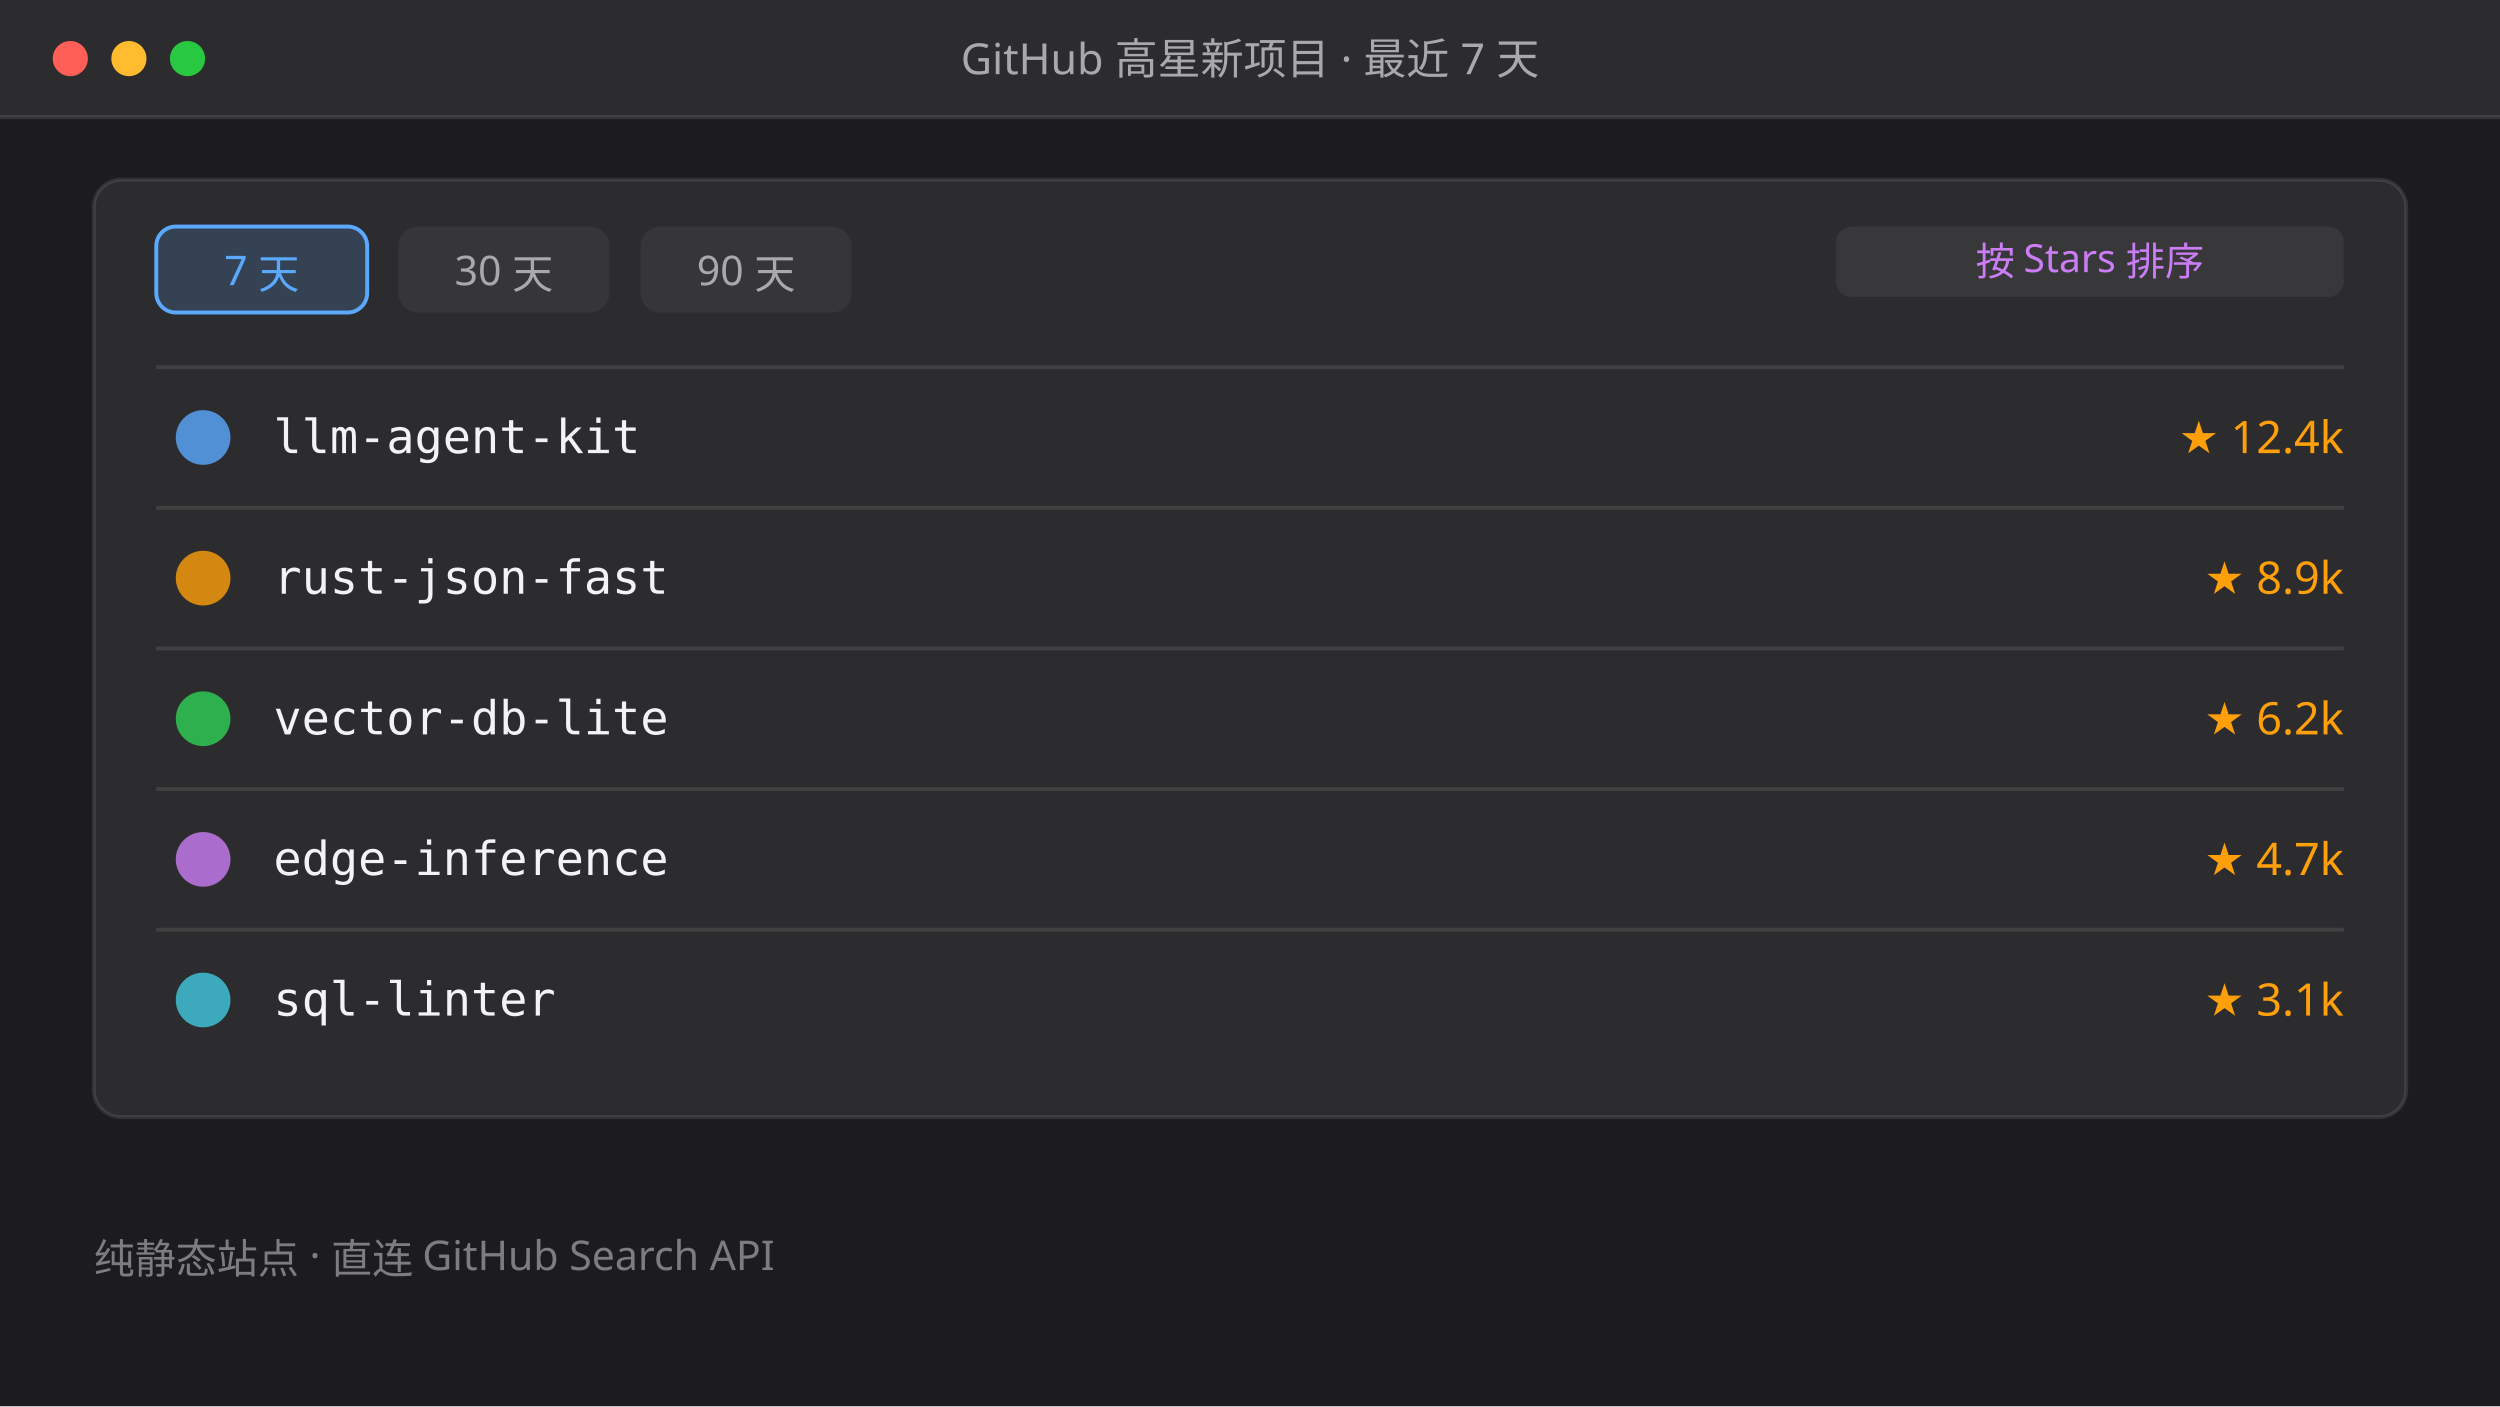
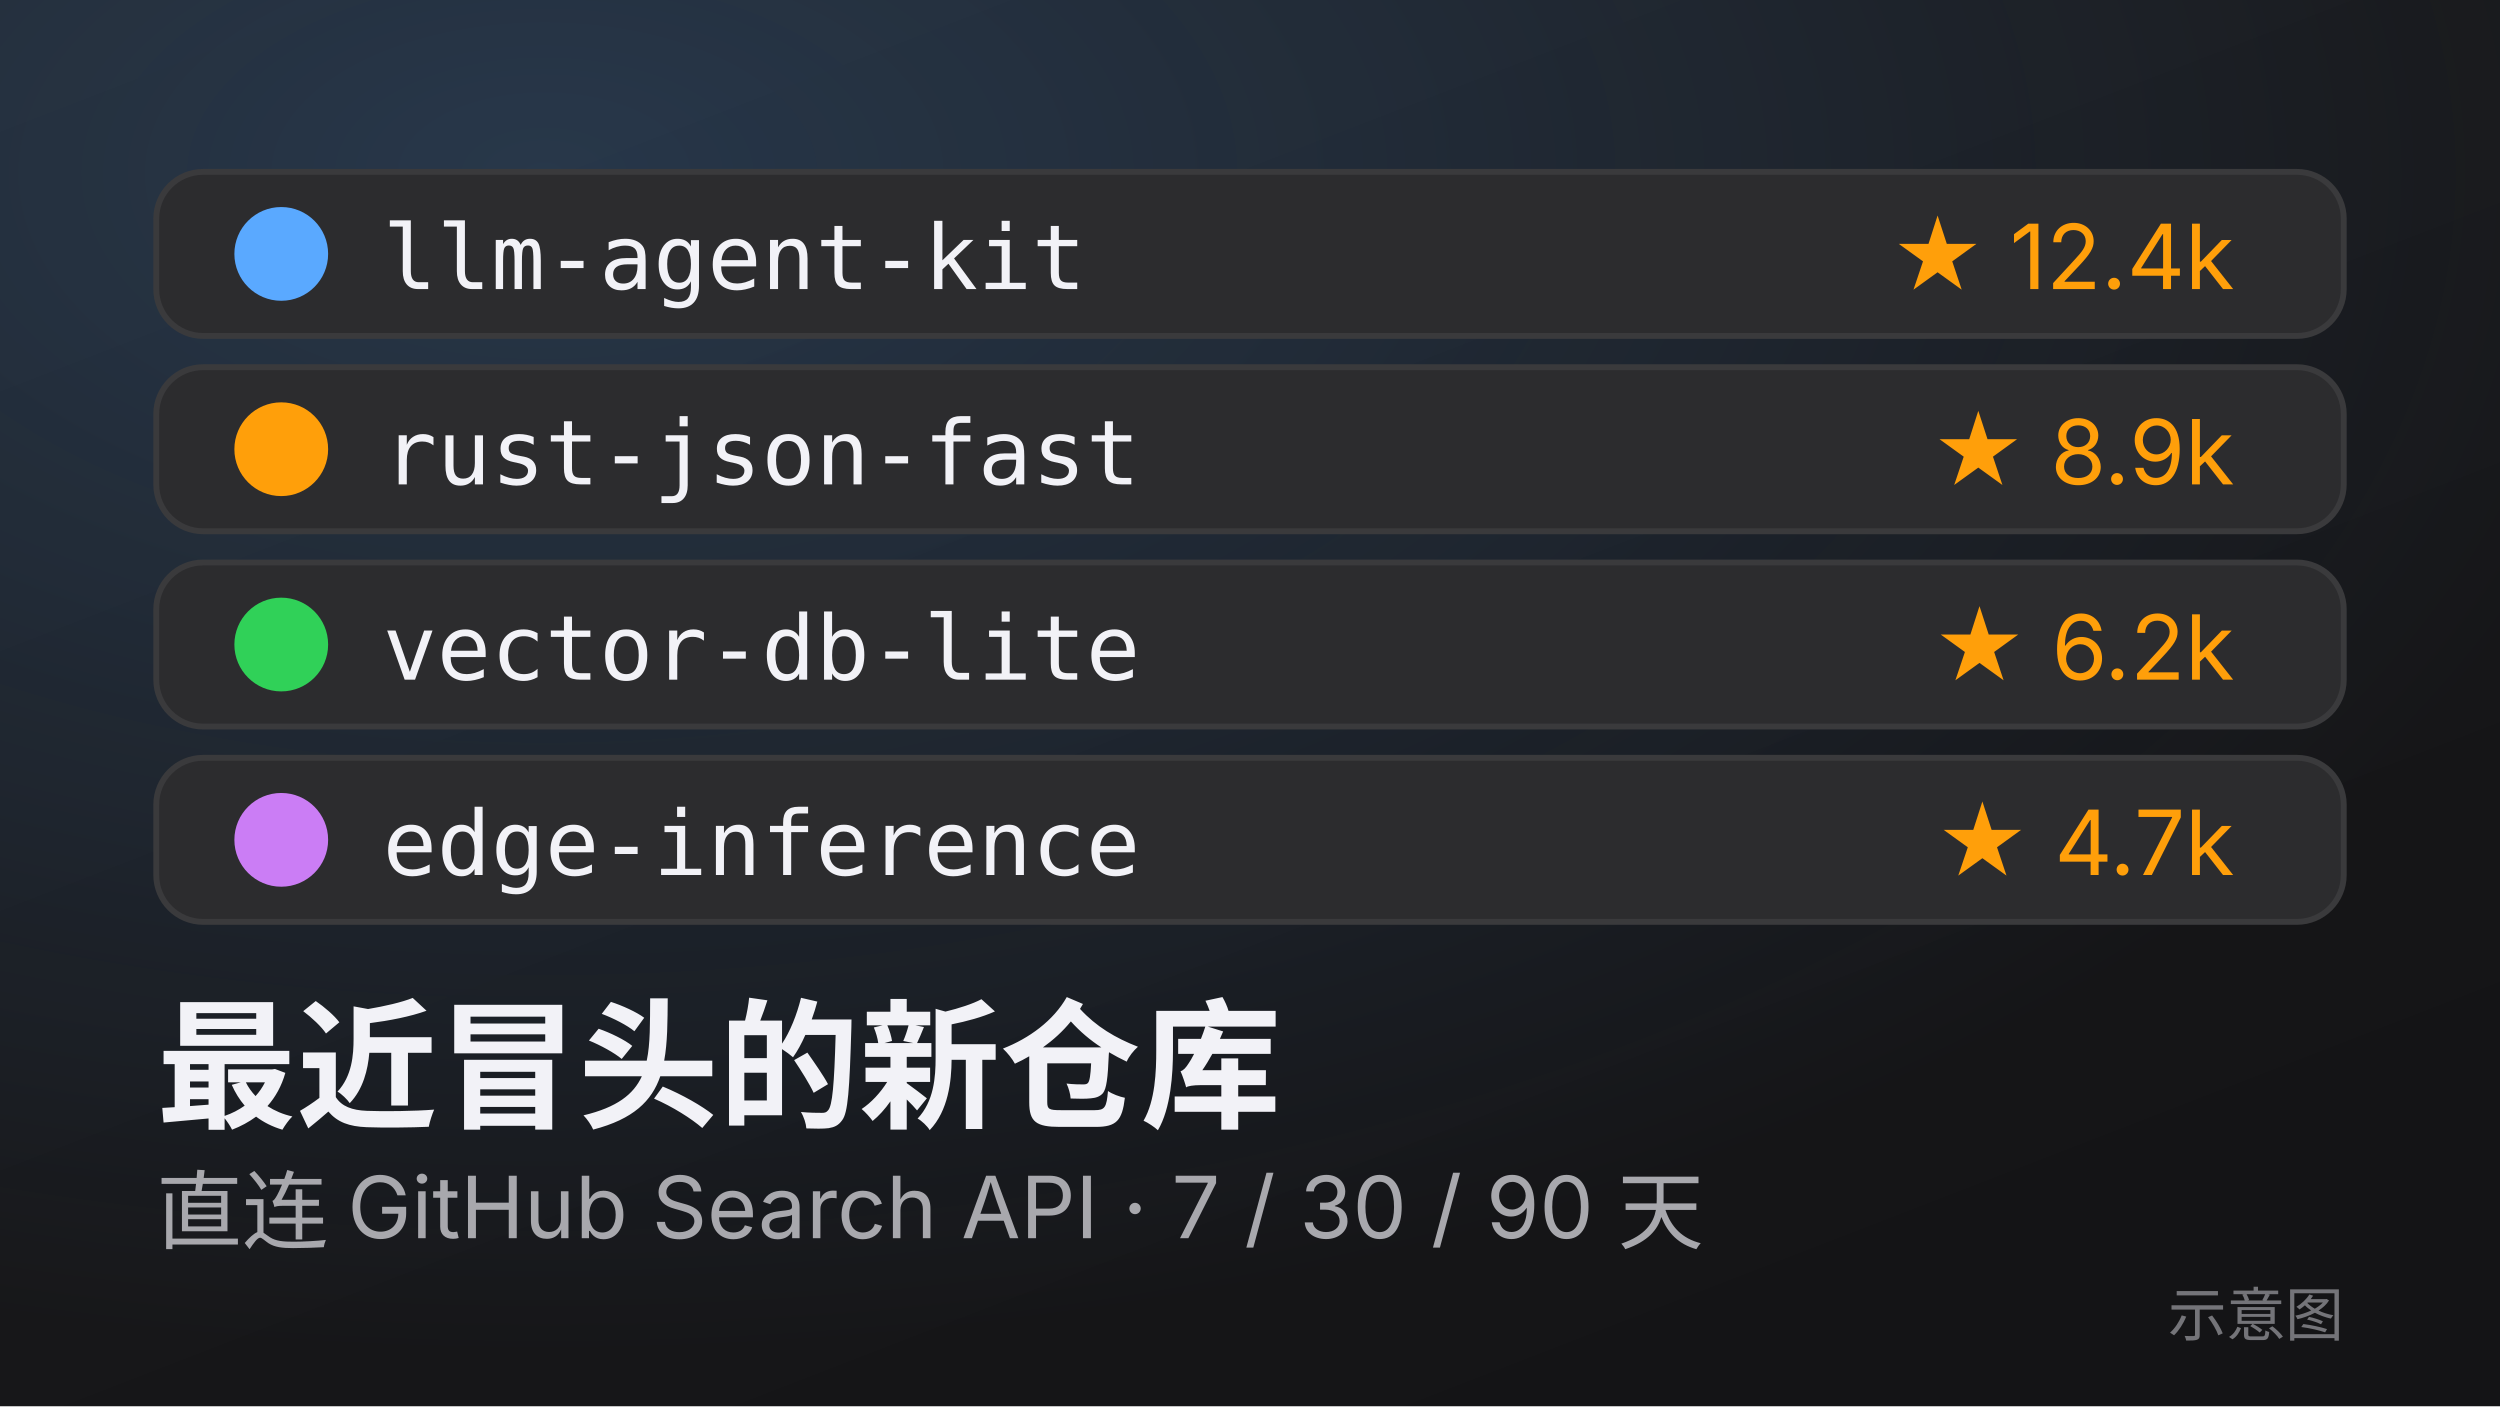
- <svg xmlns="http://www.w3.org/2000/svg" viewBox="0 0 640 360" width="640" height="360" role="img" aria-label="GitHub 高星新项目速览示意图">
+ <svg xmlns="http://www.w3.org/2000/svg" viewBox="0 0 640 360" width="640" height="360" role="img" aria-label="最近冒头的新仓库示意图">
  <defs>
-     <linearGradient id="g-accent" x1="0" y1="0" x2="1" y2="1">
-       <stop offset="0" stop-color="#5aa9ff" />
-       <stop offset="1" stop-color="#cb7df5" />
+     <linearGradient id="bg" x1="0" y1="0" x2="0.7" y2="1">
+       <stop offset="0" stop-color="#1c1c1e" />
+       <stop offset="1" stop-color="#141416" />
    </linearGradient>
+     <radialGradient id="glow" cx="0.22" cy="0.12" r="0.85">
+       <stop offset="0" stop-color="#5aa9ff" stop-opacity="0.20" />
+       <stop offset="1" stop-color="#5aa9ff" stop-opacity="0" />
+     </radialGradient>
  </defs>
-   <rect x="0" y="0" width="640" height="360" fill="#1c1c1e" />
-   <rect x="0" y="0" width="640" height="30" fill="#2c2c2e" />
-   <circle cx="18" cy="15" r="4.5" fill="#ff5f57" />
-   <circle cx="33" cy="15" r="4.5" fill="#febc2e" />
-   <circle cx="48" cy="15" r="4.5" fill="#28c840" />
-   <text x="320" y="19" fill="#a8a8ad" font-size="11" font-family="ui-sans-serif,system-ui,sans-serif" text-anchor="middle">GitHub 高星新项目 · 最近 7 天</text>
-   <line x1="0" y1="30" x2="640" y2="30" stroke="rgba(255,255,255,0.10)" />
-   <rect x="24" y="46" width="592" height="240" rx="7" fill="#2c2c2e" stroke="rgba(255,255,255,0.10)" />
-   <rect x="40" y="58" width="54" height="22" rx="5" fill="rgba(90,169,255,0.18)" stroke="#5aa9ff" />
-   <text x="67" y="73" fill="#5aa9ff" font-size="10.5" font-family="ui-sans-serif,system-ui,sans-serif" text-anchor="middle">7 天</text>
-   <rect x="102" y="58" width="54" height="22" rx="5" fill="rgba(255,255,255,0.05)" stroke="transparent" />
-   <text x="129" y="73" fill="#a8a8ad" font-size="10.5" font-family="ui-sans-serif,system-ui,sans-serif" text-anchor="middle">30 天</text>
-   <rect x="164" y="58" width="54" height="22" rx="5" fill="rgba(255,255,255,0.05)" stroke="transparent" />
-   <text x="191" y="73" fill="#a8a8ad" font-size="10.5" font-family="ui-sans-serif,system-ui,sans-serif" text-anchor="middle">90 天</text>
-   <rect x="470" y="58" width="130" height="18" rx="4" fill="rgba(255,255,255,0.06)" />
-   <text x="535" y="70.5" fill="#cb7df5" font-size="10" font-family="ui-sans-serif,system-ui,sans-serif" text-anchor="middle">按 Stars 排序</text>
-   <line x1="40" y1="94" x2="600" y2="94" stroke="rgba(255,255,255,0.10)" />
-   <circle cx="52" cy="112" r="7" fill="#5aa9ff" opacity="0.8" />
-   <text x="70" y="116" fill="#f2f2f7" font-size="12" font-family="ui-monospace,Consolas,monospace">llm-agent-kit</text>
-   <text x="600" y="116" fill="#ff9f0a" font-size="11.5" text-anchor="end" font-family="ui-sans-serif,system-ui,sans-serif">★ 12.4k</text>
-   <line x1="40" y1="130" x2="600" y2="130" stroke="rgba(255,255,255,0.10)" />
-   <circle cx="52" cy="148" r="7" fill="#ff9f0a" opacity="0.8" />
-   <text x="70" y="152" fill="#f2f2f7" font-size="12" font-family="ui-monospace,Consolas,monospace">rust-json-fast</text>
-   <text x="600" y="152" fill="#ff9f0a" font-size="11.5" text-anchor="end" font-family="ui-sans-serif,system-ui,sans-serif">★ 8.9k</text>
-   <line x1="40" y1="166" x2="600" y2="166" stroke="rgba(255,255,255,0.10)" />
-   <circle cx="52" cy="184" r="7" fill="#30d158" opacity="0.8" />
-   <text x="70" y="188" fill="#f2f2f7" font-size="12" font-family="ui-monospace,Consolas,monospace">vector-db-lite</text>
-   <text x="600" y="188" fill="#ff9f0a" font-size="11.5" text-anchor="end" font-family="ui-sans-serif,system-ui,sans-serif">★ 6.2k</text>
-   <line x1="40" y1="202" x2="600" y2="202" stroke="rgba(255,255,255,0.10)" />
-   <circle cx="52" cy="220" r="7" fill="#cb7df5" opacity="0.8" />
-   <text x="70" y="224" fill="#f2f2f7" font-size="12" font-family="ui-monospace,Consolas,monospace">edge-inference</text>
-   <text x="600" y="224" fill="#ff9f0a" font-size="11.5" text-anchor="end" font-family="ui-sans-serif,system-ui,sans-serif">★ 4.7k</text>
-   <line x1="40" y1="238" x2="600" y2="238" stroke="rgba(255,255,255,0.10)" />
-   <circle cx="52" cy="256" r="7" fill="#40c8e0" opacity="0.8" />
-   <text x="70" y="260" fill="#f2f2f7" font-size="12" font-family="ui-monospace,Consolas,monospace">sql-linter</text>
-   <text x="600" y="260" fill="#ff9f0a" font-size="11.5" text-anchor="end" font-family="ui-sans-serif,system-ui,sans-serif">★ 3.1k</text>
-   <text x="24" y="326" fill="#7c7c81" font-size="10.5" font-family="ui-sans-serif,system-ui,sans-serif">纯静态站点 · 直连 GitHub Search API</text>
+   <rect width="640" height="360" fill="url(#bg)" />
+   <rect width="640" height="360" fill="url(#glow)" />
+   <rect x="40" y="44" width="560" height="42" rx="12" fill="#2c2c2e" stroke="#3a3a3c" stroke-width="1.5" />
+   <circle cx="72" cy="65" r="12" fill="#5aa9ff" />
+   <text x="98" y="74" fill="#f2f2f7" font-size="23" font-family="ui-monospace,Consolas,monospace">llm-agent-kit</text>
+   <text x="572" y="74" fill="#ff9f0a" font-size="23" text-anchor="end" font-family="ui-sans-serif,system-ui,-apple-system,'Segoe UI',sans-serif">★ 12.4k</text>
+   <rect x="40" y="94" width="560" height="42" rx="12" fill="#2c2c2e" stroke="#3a3a3c" stroke-width="1.5" />
+   <circle cx="72" cy="115" r="12" fill="#ff9f0a" />
+   <text x="98" y="124" fill="#f2f2f7" font-size="23" font-family="ui-monospace,Consolas,monospace">rust-json-fast</text>
+   <text x="572" y="124" fill="#ff9f0a" font-size="23" text-anchor="end" font-family="ui-sans-serif,system-ui,-apple-system,'Segoe UI',sans-serif">★ 8.9k</text>
+   <rect x="40" y="144" width="560" height="42" rx="12" fill="#2c2c2e" stroke="#3a3a3c" stroke-width="1.5" />
+   <circle cx="72" cy="165" r="12" fill="#30d158" />
+   <text x="98" y="174" fill="#f2f2f7" font-size="23" font-family="ui-monospace,Consolas,monospace">vector-db-lite</text>
+   <text x="572" y="174" fill="#ff9f0a" font-size="23" text-anchor="end" font-family="ui-sans-serif,system-ui,-apple-system,'Segoe UI',sans-serif">★ 6.2k</text>
+   <rect x="40" y="194" width="560" height="42" rx="12" fill="#2c2c2e" stroke="#3a3a3c" stroke-width="1.5" />
+   <circle cx="72" cy="215" r="12" fill="#cb7df5" />
+   <text x="98" y="224" fill="#f2f2f7" font-size="23" font-family="ui-monospace,Consolas,monospace">edge-inference</text>
+   <text x="572" y="224" fill="#ff9f0a" font-size="23" text-anchor="end" font-family="ui-sans-serif,system-ui,-apple-system,'Segoe UI',sans-serif">★ 4.7k</text>
+   <text x="40" y="286" fill="#f2f2f7" font-size="36" font-weight="600" font-family="ui-sans-serif,system-ui,-apple-system,'Segoe UI',sans-serif">最近冒头的新仓库</text>
+   <text x="40" y="318" fill="#a8a8ad" font-size="22" font-family="ui-sans-serif,system-ui,-apple-system,'Segoe UI',sans-serif">直连 GitHub Search API · 7 / 30 / 90 天</text>
+   <text x="600" y="342" fill="#a8a8ad" font-size="15" text-anchor="end" opacity="0.65" font-family="ui-sans-serif,system-ui,-apple-system,'Segoe UI',sans-serif">示意图</text>
</svg>
